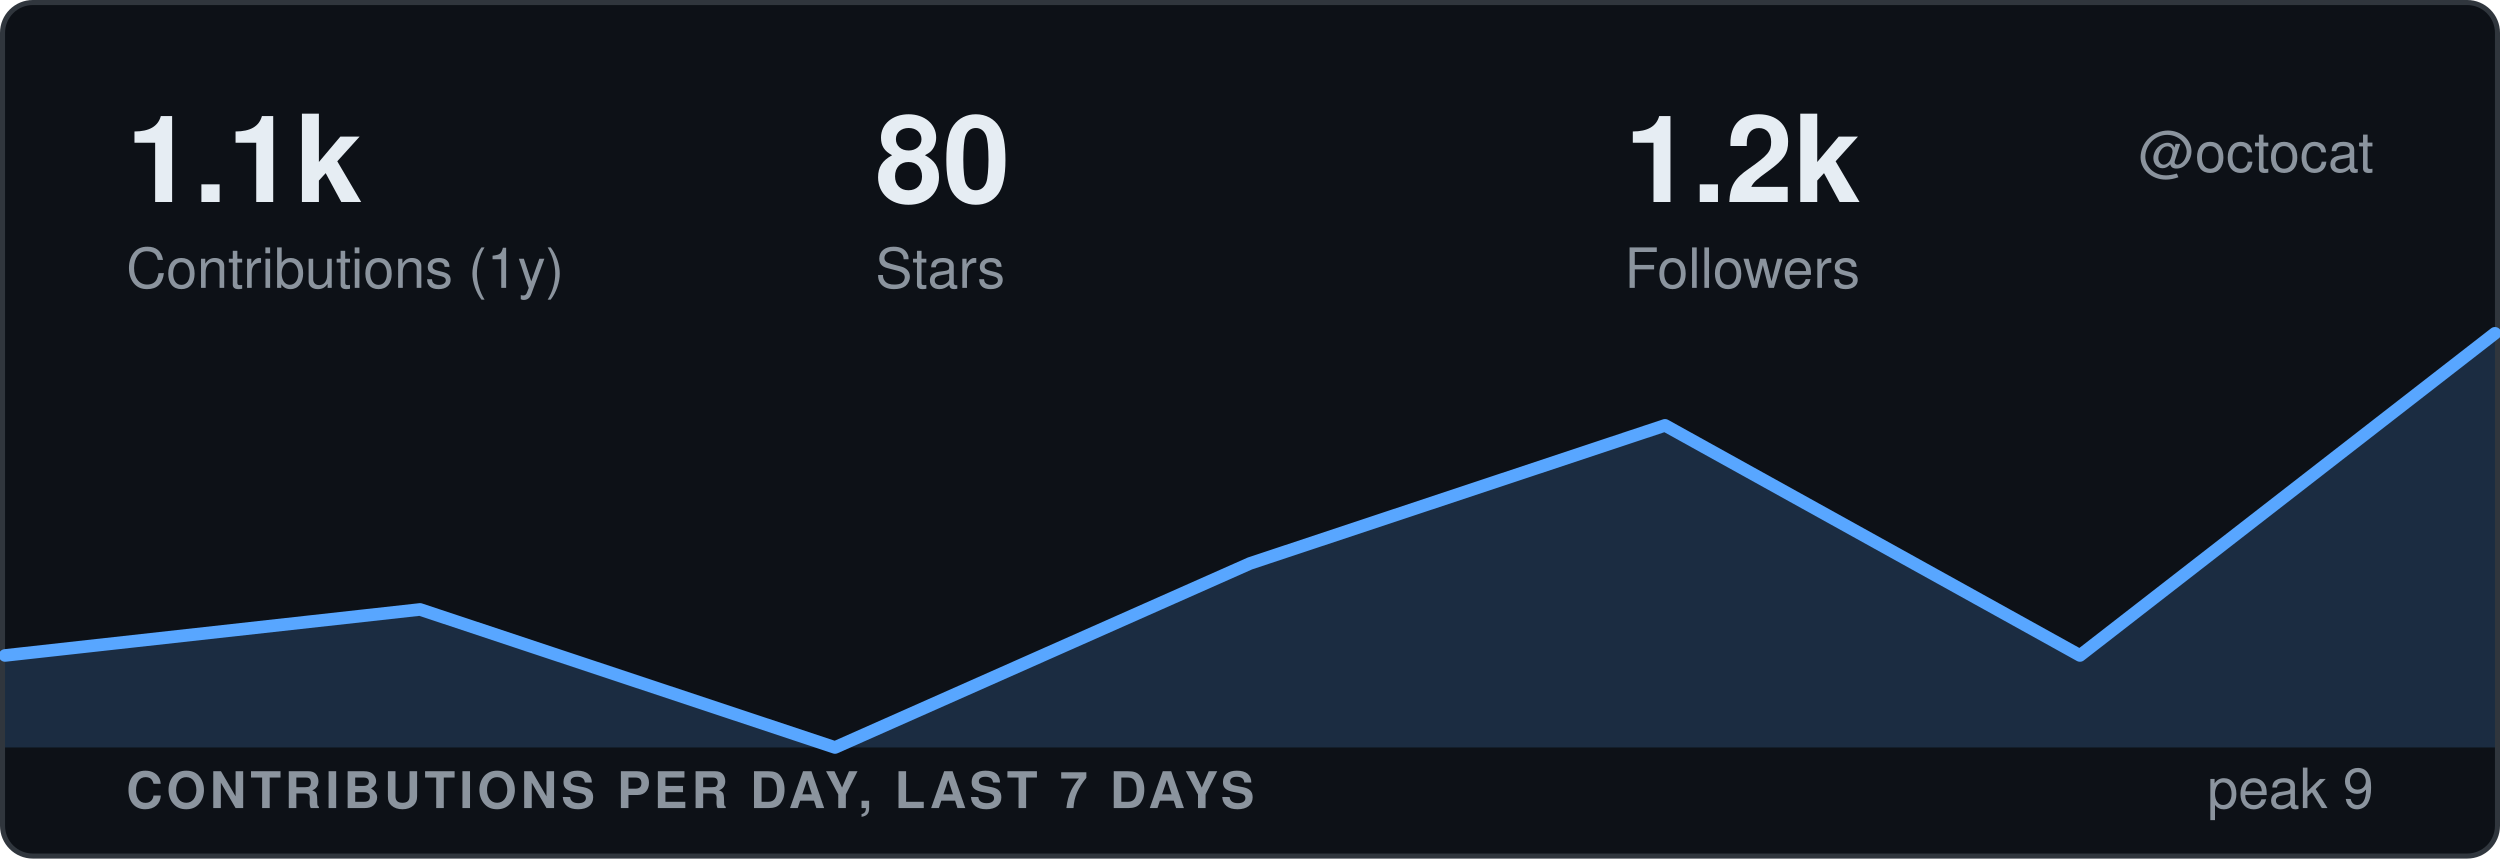
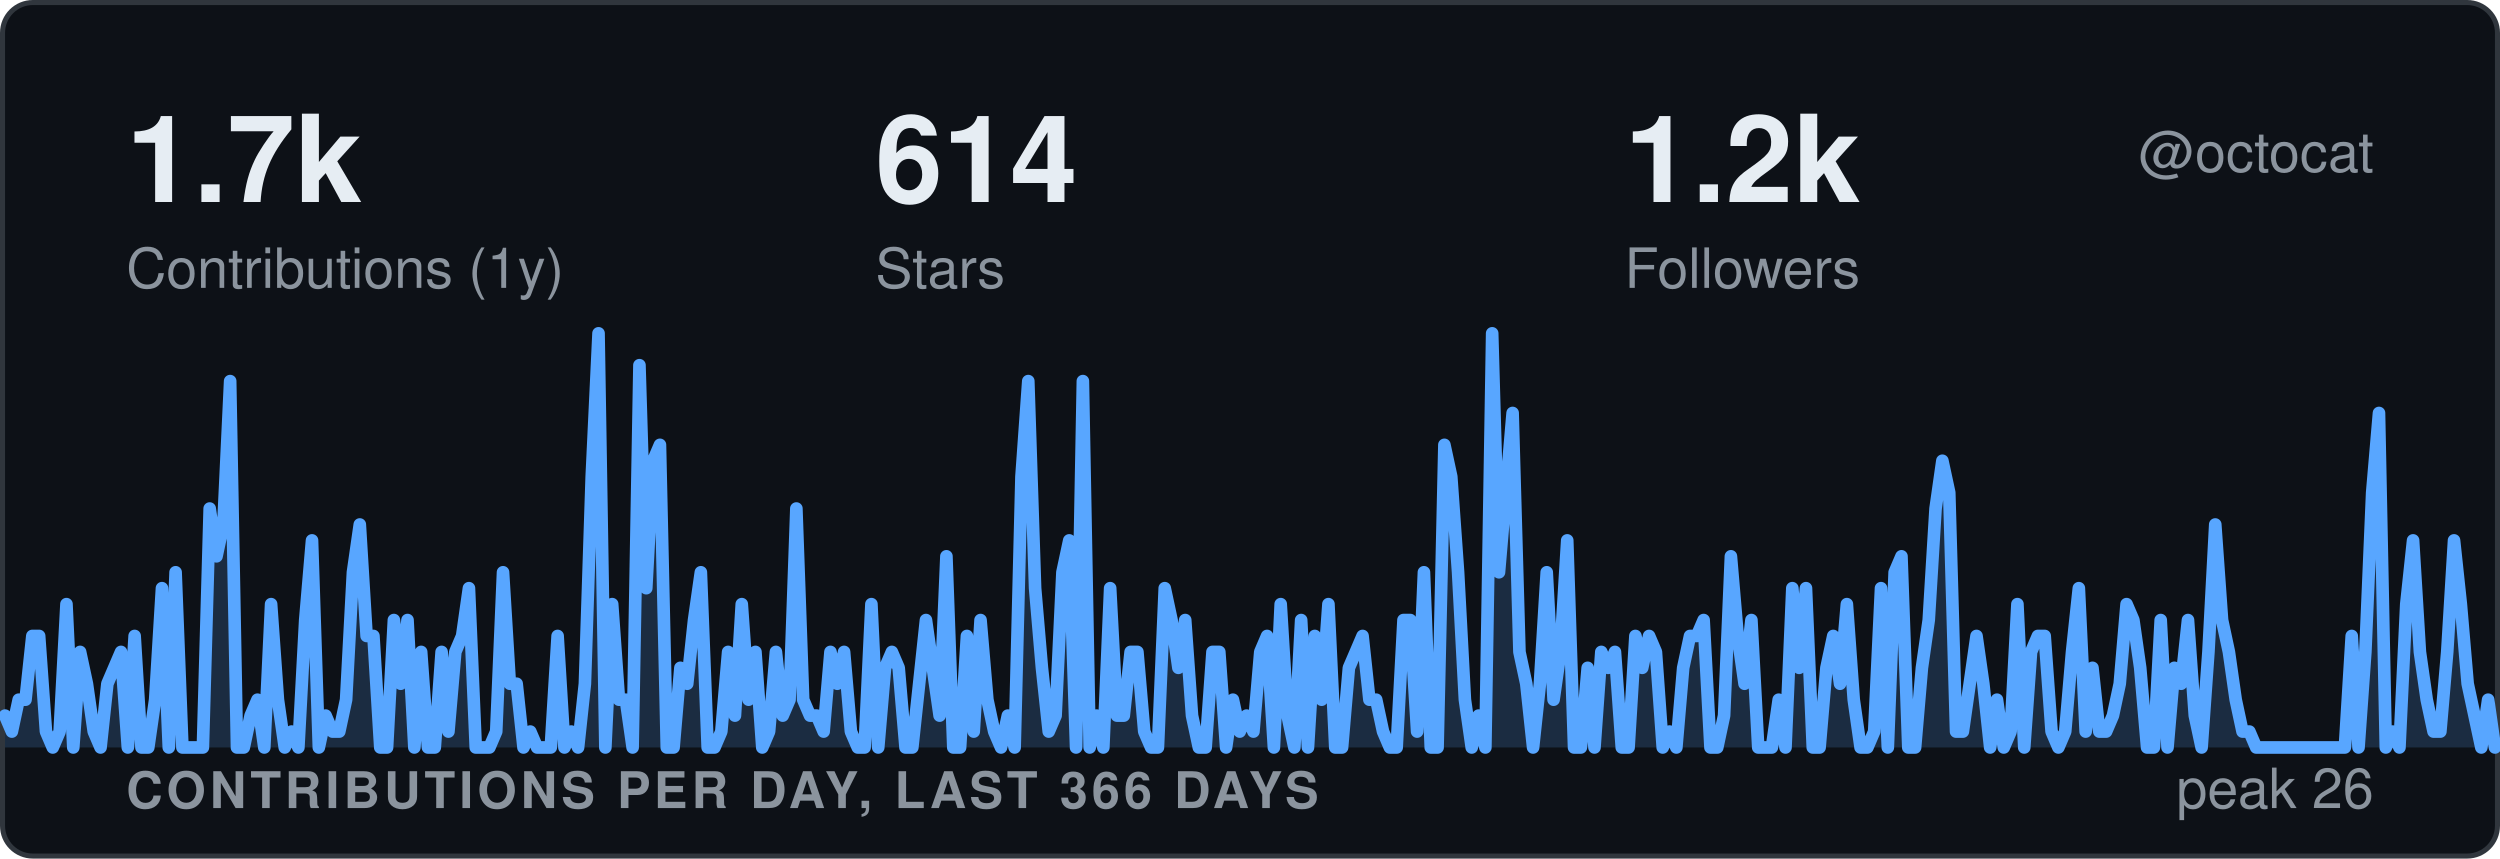
<svg xmlns="http://www.w3.org/2000/svg" width="495" height="170" viewBox="0 0 495 170" role="img" aria-labelledby="ghcTitle ghcDesc">
  <style>
.bg{fill:#0d1117;stroke:#30363d}
.panel{fill:#161b22}
.t,.v,.big{fill:#e6edf3}
.d,.l,.h,.s{fill:#8b949e}
.n,.c{fill:#c9d1d9}
.star,.pill-v{fill:#e3b341}
.on-accent{fill:#0d1117}
.line{stroke:#58a6ff}
.area{fill:#58a6ff}
.axis,.edge{stroke:#30363d}
.track{fill:#30363d}
.ok{fill:#3fb950}
.fg{fill:#e6edf3}
.h0{fill:#151b23}.h1{fill:#033a16}.h2{fill:#196c2e}.h3{fill:#2ea043}.h4{fill:#56d364}
text{font-family:-apple-system,BlinkMacSystemFont,'Segoe UI',Helvetica,Arial,sans-serif}
.mono{font-family:ui-monospace,SFMono-Regular,'SF Mono',Menlo,Consolas,'Liberation Mono',monospace}
.t{font-size:18px;font-weight:600}
.d{font-size:11px}
.v{font-size:16px;font-weight:600}
.big{font-size:24px;font-weight:700}
.l{font-size:11px}
.h{font-size:10px;font-weight:600;letter-spacing:0.08em}
.n{font-size:12px}
.s{font-size:11px}
.c{font-size:12px}
.line{fill:none;stroke-width:2;stroke-linecap:round;stroke-linejoin:round}
.area{opacity:0.14;stroke:none}
.axis{stroke-width:1}
.edge{fill:none;stroke-width:1}
.line{stroke-width:2.5}
.area{opacity:0.18}
.draw{animation:draw 1.6s ease-out 1}
.fade{animation:fade 1.6s ease-out 1}
@keyframes draw{from{stroke-dasharray:1;stroke-dashoffset:1}to{stroke-dasharray:1;stroke-dashoffset:0}}
@keyframes fade{from{opacity:0}}
@media (prefers-reduced-motion:reduce){.draw,.fade,.cu{animation:none}}
</style>
  <rect class="bg" x="0.5" y="0.5" width="494" height="169" rx="6" />
-   <path class="area fade" d="M1,148 L1,129.78 L83.17,120.67 L165.33,148 L247.5,111.56 L329.67,84.22 L411.83,129.78 L494,66 L494,148Z" />
-   <polyline class="line draw" pathLength="1" points="1,129.78 83.17,120.67 165.33,148 247.5,111.56 329.67,84.22 411.83,129.78 494,66" />
-   <text class="big" x="25" y="40" text-anchor="start">1.1k</text>
+   <path class="area fade" d="M1,148 L1,141.69 L2.35,144.85 L3.7,138.54 L5.05,138.54 L6.4,125.92 L7.75,125.92 L9.1,144.85 L10.45,148 L11.81,144.85 L13.16,119.62 L14.51,148 L15.86,129.08 L17.21,135.38 L18.56,144.85 L19.91,148 L21.26,135.38 L22.61,132.23 L23.96,129.08 L25.31,148 L26.66,125.92 L28.01,148 L29.36,148 L30.72,138.54 L32.07,116.46 L33.42,148 L34.77,113.31 L36.12,148 L37.47,148 L38.82,148 L40.17,148 L41.52,100.69 L42.87,110.15 L44.22,103.85 L45.57,75.46 L46.92,148 L48.27,148 L49.62,141.69 L50.98,138.54 L52.33,148 L53.68,119.62 L55.03,138.54 L56.38,148 L57.73,144.85 L59.08,148 L60.43,122.77 L61.78,107 L63.13,148 L64.48,141.69 L65.83,144.85 L67.18,144.85 L68.53,138.54 L69.88,113.31 L71.24,103.85 L72.59,125.92 L73.94,125.92 L75.29,148 L76.64,148 L77.99,122.77 L79.34,135.38 L80.69,122.77 L82.04,148 L83.39,129.08 L84.74,148 L86.09,148 L87.44,129.08 L88.79,144.85 L90.15,129.08 L91.5,125.92 L92.85,116.46 L94.2,148 L95.55,148 L96.9,148 L98.25,144.85 L99.6,113.31 L100.95,135.38 L102.3,135.38 L103.65,148 L105,144.85 L106.35,148 L107.7,148 L109.05,148 L110.41,125.92 L111.76,148 L113.11,144.85 L114.46,148 L115.81,135.38 L117.16,94.38 L118.51,66 L119.86,148 L121.21,119.62 L122.56,138.54 L123.91,138.54 L125.26,148 L126.61,72.31 L127.96,116.46 L129.32,91.23 L130.67,88.08 L132.02,148 L133.37,148 L134.72,132.23 L136.07,135.38 L137.42,122.77 L138.77,113.31 L140.12,148 L141.47,148 L142.82,144.85 L144.17,129.08 L145.52,141.69 L146.87,119.62 L148.22,138.54 L149.58,129.08 L150.93,148 L152.28,144.85 L153.63,129.08 L154.98,141.69 L156.33,138.54 L157.68,100.69 L159.03,138.54 L160.38,141.69 L161.73,141.69 L163.08,144.85 L164.43,129.08 L165.78,135.38 L167.13,129.08 L168.48,144.85 L169.84,148 L171.19,148 L172.54,119.62 L173.89,148 L175.24,132.23 L176.59,129.08 L177.94,132.23 L179.29,148 L180.64,148 L181.99,135.38 L183.34,122.77 L184.69,132.23 L186.04,141.69 L187.39,110.15 L188.75,148 L190.1,148 L191.45,125.92 L192.8,144.85 L194.15,122.77 L195.5,138.54 L196.85,144.85 L198.2,148 L199.55,141.69 L200.9,148 L202.25,94.38 L203.6,75.46 L204.95,116.46 L206.3,132.23 L207.65,144.85 L209.01,141.69 L210.36,113.31 L211.71,107 L213.06,148 L214.41,75.46 L215.76,148 L217.11,141.69 L218.46,148 L219.81,116.46 L221.16,141.69 L222.51,141.69 L223.86,129.08 L225.21,129.08 L226.56,144.85 L227.92,148 L229.27,148 L230.62,116.46 L231.97,122.77 L233.32,132.23 L234.67,122.77 L236.02,141.69 L237.37,148 L238.72,148 L240.07,129.08 L241.42,129.08 L242.77,148 L244.12,138.54 L245.47,144.85 L246.82,141.69 L248.18,144.85 L249.53,129.08 L250.88,125.92 L252.23,148 L253.58,119.62 L254.93,141.69 L256.28,148 L257.63,122.77 L258.98,148 L260.33,125.92 L261.68,138.54 L263.03,119.62 L264.38,148 L265.73,148 L267.08,132.23 L268.44,129.08 L269.79,125.92 L271.14,138.54 L272.49,138.54 L273.84,144.85 L275.19,148 L276.54,148 L277.89,122.77 L279.24,122.77 L280.59,144.85 L281.94,113.31 L283.29,148 L284.64,148 L285.99,88.08 L287.35,94.38 L288.7,113.31 L290.05,138.54 L291.4,148 L292.75,141.69 L294.1,148 L295.45,66 L296.8,113.31 L298.15,97.54 L299.5,81.77 L300.85,129.08 L302.2,135.38 L303.55,148 L304.9,135.38 L306.25,113.31 L307.61,138.54 L308.96,129.08 L310.31,107 L311.66,148 L313.01,148 L314.36,132.23 L315.71,148 L317.06,129.08 L318.41,132.23 L319.76,129.08 L321.11,148 L322.46,148 L323.81,125.92 L325.16,132.23 L326.52,125.92 L327.87,129.08 L329.22,148 L330.57,144.85 L331.92,148 L333.27,132.23 L334.62,125.92 L335.97,125.92 L337.32,122.77 L338.67,148 L340.02,148 L341.37,141.69 L342.72,110.15 L344.07,125.92 L345.42,135.38 L346.78,122.77 L348.13,148 L349.48,148 L350.83,148 L352.18,138.54 L353.53,148 L354.88,116.46 L356.23,132.23 L357.58,116.46 L358.93,148 L360.28,148 L361.63,132.23 L362.98,125.92 L364.33,135.38 L365.68,119.62 L367.04,138.54 L368.39,148 L369.74,148 L371.09,144.85 L372.44,116.46 L373.79,148 L375.14,113.31 L376.49,110.15 L377.84,148 L379.19,148 L380.54,132.23 L381.89,122.77 L383.24,100.69 L384.59,91.23 L385.95,97.54 L387.3,144.85 L388.65,144.85 L390,135.38 L391.35,125.92 L392.7,135.38 L394.05,148 L395.4,138.54 L396.75,148 L398.1,144.85 L399.45,119.62 L400.8,148 L402.15,129.08 L403.5,125.92 L404.85,125.92 L406.21,144.85 L407.56,148 L408.91,144.85 L410.26,129.08 L411.61,116.46 L412.96,144.85 L414.31,132.23 L415.66,144.85 L417.01,144.85 L418.36,141.69 L419.71,135.38 L421.06,119.62 L422.41,122.77 L423.76,132.23 L425.12,148 L426.47,148 L427.82,122.77 L429.17,148 L430.52,132.23 L431.87,135.38 L433.22,122.77 L434.57,141.69 L435.92,148 L437.27,129.08 L438.62,103.85 L439.97,122.77 L441.32,129.08 L442.67,138.54 L444.02,144.85 L445.38,144.85 L446.73,148 L448.08,148 L449.43,148 L450.78,148 L452.13,148 L453.48,148 L454.83,148 L456.18,148 L457.53,148 L458.88,148 L460.23,148 L461.58,148 L462.93,148 L464.28,148 L465.64,125.92 L466.99,148 L468.34,129.08 L469.69,97.54 L471.04,81.77 L472.39,148 L473.74,144.85 L475.09,148 L476.44,119.62 L477.79,107 L479.14,129.08 L480.49,138.54 L481.84,144.85 L483.19,144.85 L484.55,129.08 L485.9,107 L487.25,119.62 L488.6,135.38 L489.95,141.69 L491.3,148 L492.65,138.54 L494,148 L494,148Z" />
+   <polyline class="line draw" pathLength="1" points="1,141.69 2.35,144.85 3.7,138.54 5.05,138.54 6.4,125.92 7.75,125.92 9.1,144.85 10.45,148 11.81,144.85 13.16,119.62 14.51,148 15.86,129.08 17.21,135.38 18.56,144.85 19.91,148 21.26,135.38 22.61,132.23 23.96,129.08 25.31,148 26.66,125.92 28.01,148 29.36,148 30.72,138.54 32.07,116.46 33.42,148 34.77,113.31 36.12,148 37.47,148 38.82,148 40.17,148 41.52,100.69 42.87,110.15 44.22,103.85 45.57,75.46 46.92,148 48.27,148 49.62,141.69 50.98,138.54 52.33,148 53.68,119.62 55.03,138.54 56.38,148 57.73,144.85 59.08,148 60.43,122.77 61.78,107 63.13,148 64.48,141.69 65.83,144.85 67.18,144.85 68.53,138.54 69.88,113.31 71.24,103.85 72.59,125.92 73.94,125.92 75.29,148 76.64,148 77.99,122.77 79.34,135.38 80.69,122.77 82.04,148 83.39,129.08 84.74,148 86.09,148 87.44,129.08 88.79,144.85 90.15,129.08 91.5,125.92 92.85,116.46 94.2,148 95.55,148 96.9,148 98.25,144.85 99.6,113.31 100.95,135.38 102.3,135.38 103.65,148 105,144.85 106.35,148 107.7,148 109.05,148 110.41,125.92 111.76,148 113.11,144.85 114.46,148 115.81,135.38 117.16,94.38 118.51,66 119.86,148 121.21,119.62 122.56,138.54 123.91,138.54 125.26,148 126.61,72.31 127.96,116.46 129.32,91.23 130.67,88.08 132.02,148 133.37,148 134.72,132.23 136.07,135.38 137.42,122.77 138.77,113.31 140.12,148 141.47,148 142.82,144.85 144.17,129.08 145.52,141.69 146.87,119.62 148.22,138.54 149.58,129.08 150.93,148 152.28,144.85 153.63,129.08 154.98,141.69 156.33,138.54 157.68,100.69 159.03,138.54 160.38,141.69 161.73,141.69 163.08,144.85 164.43,129.08 165.78,135.38 167.13,129.08 168.48,144.85 169.84,148 171.19,148 172.54,119.62 173.89,148 175.24,132.23 176.59,129.08 177.94,132.23 179.29,148 180.64,148 181.99,135.38 183.34,122.77 184.69,132.23 186.04,141.69 187.39,110.15 188.75,148 190.1,148 191.45,125.92 192.8,144.85 194.15,122.77 195.5,138.54 196.85,144.85 198.2,148 199.55,141.69 200.9,148 202.25,94.38 203.6,75.46 204.95,116.46 206.3,132.23 207.65,144.85 209.01,141.69 210.36,113.31 211.71,107 213.06,148 214.41,75.46 215.76,148 217.11,141.69 218.46,148 219.81,116.46 221.16,141.69 222.51,141.69 223.86,129.08 225.21,129.08 226.56,144.85 227.92,148 229.27,148 230.62,116.46 231.97,122.77 233.32,132.23 234.67,122.77 236.02,141.69 237.37,148 238.72,148 240.07,129.08 241.42,129.08 242.77,148 244.12,138.54 245.47,144.85 246.82,141.69 248.18,144.85 249.53,129.08 250.88,125.92 252.23,148 253.58,119.62 254.93,141.69 256.28,148 257.63,122.77 258.98,148 260.33,125.92 261.68,138.54 263.03,119.62 264.38,148 265.73,148 267.08,132.23 268.44,129.08 269.79,125.92 271.14,138.54 272.49,138.54 273.84,144.85 275.19,148 276.54,148 277.89,122.77 279.24,122.77 280.59,144.85 281.94,113.31 283.29,148 284.64,148 285.99,88.08 287.35,94.38 288.7,113.31 290.05,138.54 291.4,148 292.75,141.69 294.1,148 295.45,66 296.8,113.31 298.15,97.54 299.5,81.77 300.85,129.08 302.2,135.38 303.55,148 304.9,135.38 306.25,113.31 307.61,138.54 308.96,129.08 310.31,107 311.66,148 313.01,148 314.36,132.23 315.71,148 317.06,129.08 318.41,132.23 319.76,129.08 321.11,148 322.46,148 323.81,125.92 325.16,132.23 326.52,125.92 327.87,129.08 329.22,148 330.57,144.85 331.92,148 333.27,132.23 334.62,125.92 335.97,125.92 337.32,122.77 338.67,148 340.02,148 341.37,141.69 342.72,110.15 344.07,125.92 345.42,135.38 346.78,122.77 348.13,148 349.48,148 350.83,148 352.18,138.54 353.53,148 354.88,116.46 356.23,132.23 357.58,116.46 358.93,148 360.28,148 361.63,132.23 362.98,125.92 364.33,135.38 365.68,119.62 367.04,138.54 368.39,148 369.74,148 371.09,144.85 372.44,116.46 373.79,148 375.14,113.31 376.49,110.15 377.84,148 379.19,148 380.54,132.23 381.89,122.77 383.24,100.69 384.59,91.23 385.95,97.54 387.3,144.85 388.65,144.85 390,135.38 391.35,125.92 392.7,135.38 394.05,148 395.4,138.54 396.75,148 398.1,144.85 399.45,119.62 400.8,148 402.15,129.08 403.5,125.92 404.85,125.92 406.21,144.85 407.56,148 408.91,144.85 410.26,129.08 411.61,116.46 412.96,144.85 414.31,132.23 415.66,144.85 417.01,144.85 418.36,141.69 419.71,135.38 421.06,119.62 422.41,122.77 423.76,132.23 425.12,148 426.47,148 427.82,122.77 429.17,148 430.52,132.23 431.87,135.38 433.22,122.77 434.57,141.69 435.92,148 437.27,129.08 438.62,103.85 439.97,122.77 441.32,129.08 442.67,138.54 444.02,144.85 445.38,144.85 446.73,148 448.08,148 449.43,148 450.78,148 452.13,148 453.48,148 454.83,148 456.18,148 457.53,148 458.88,148 460.23,148 461.58,148 462.93,148 464.28,148 465.64,125.92 466.99,148 468.34,129.08 469.69,97.54 471.04,81.77 472.39,148 473.74,144.85 475.09,148 476.44,119.62 477.79,107 479.14,129.08 480.49,138.54 481.84,144.85 483.19,144.85 484.55,129.08 485.9,107 487.25,119.62 488.6,135.38 489.95,141.69 491.3,148 492.65,138.54 494,148" />
+   <text class="big" x="25" y="40" text-anchor="start">1.7k</text>
  <text class="l" x="25" y="57" text-anchor="start">Contributions (1y)</text>
-   <text class="big" x="173.33" y="40" text-anchor="start">80</text>
+   <text class="big" x="173.33" y="40" text-anchor="start">614</text>
  <text class="l" x="173.33" y="57" text-anchor="start">Stars</text>
  <text class="big" x="321.67" y="40" text-anchor="start">1.2k</text>
  <text class="l" x="321.67" y="57" text-anchor="start">Followers</text>
  <text class="s" x="470" y="34" text-anchor="end">@octocat</text>
-   <text class="h" x="25" y="160" text-anchor="start">CONTRIBUTIONS PER DAY, LAST 7 DAYS</text>
-   <text class="s" x="470" y="160" text-anchor="end">peak 9</text>
+   <text class="h" x="25" y="160" text-anchor="start">CONTRIBUTIONS PER DAY, LAST 366 DAYS</text>
+   <text class="s" x="470" y="160" text-anchor="end">peak 26</text>
</svg>
